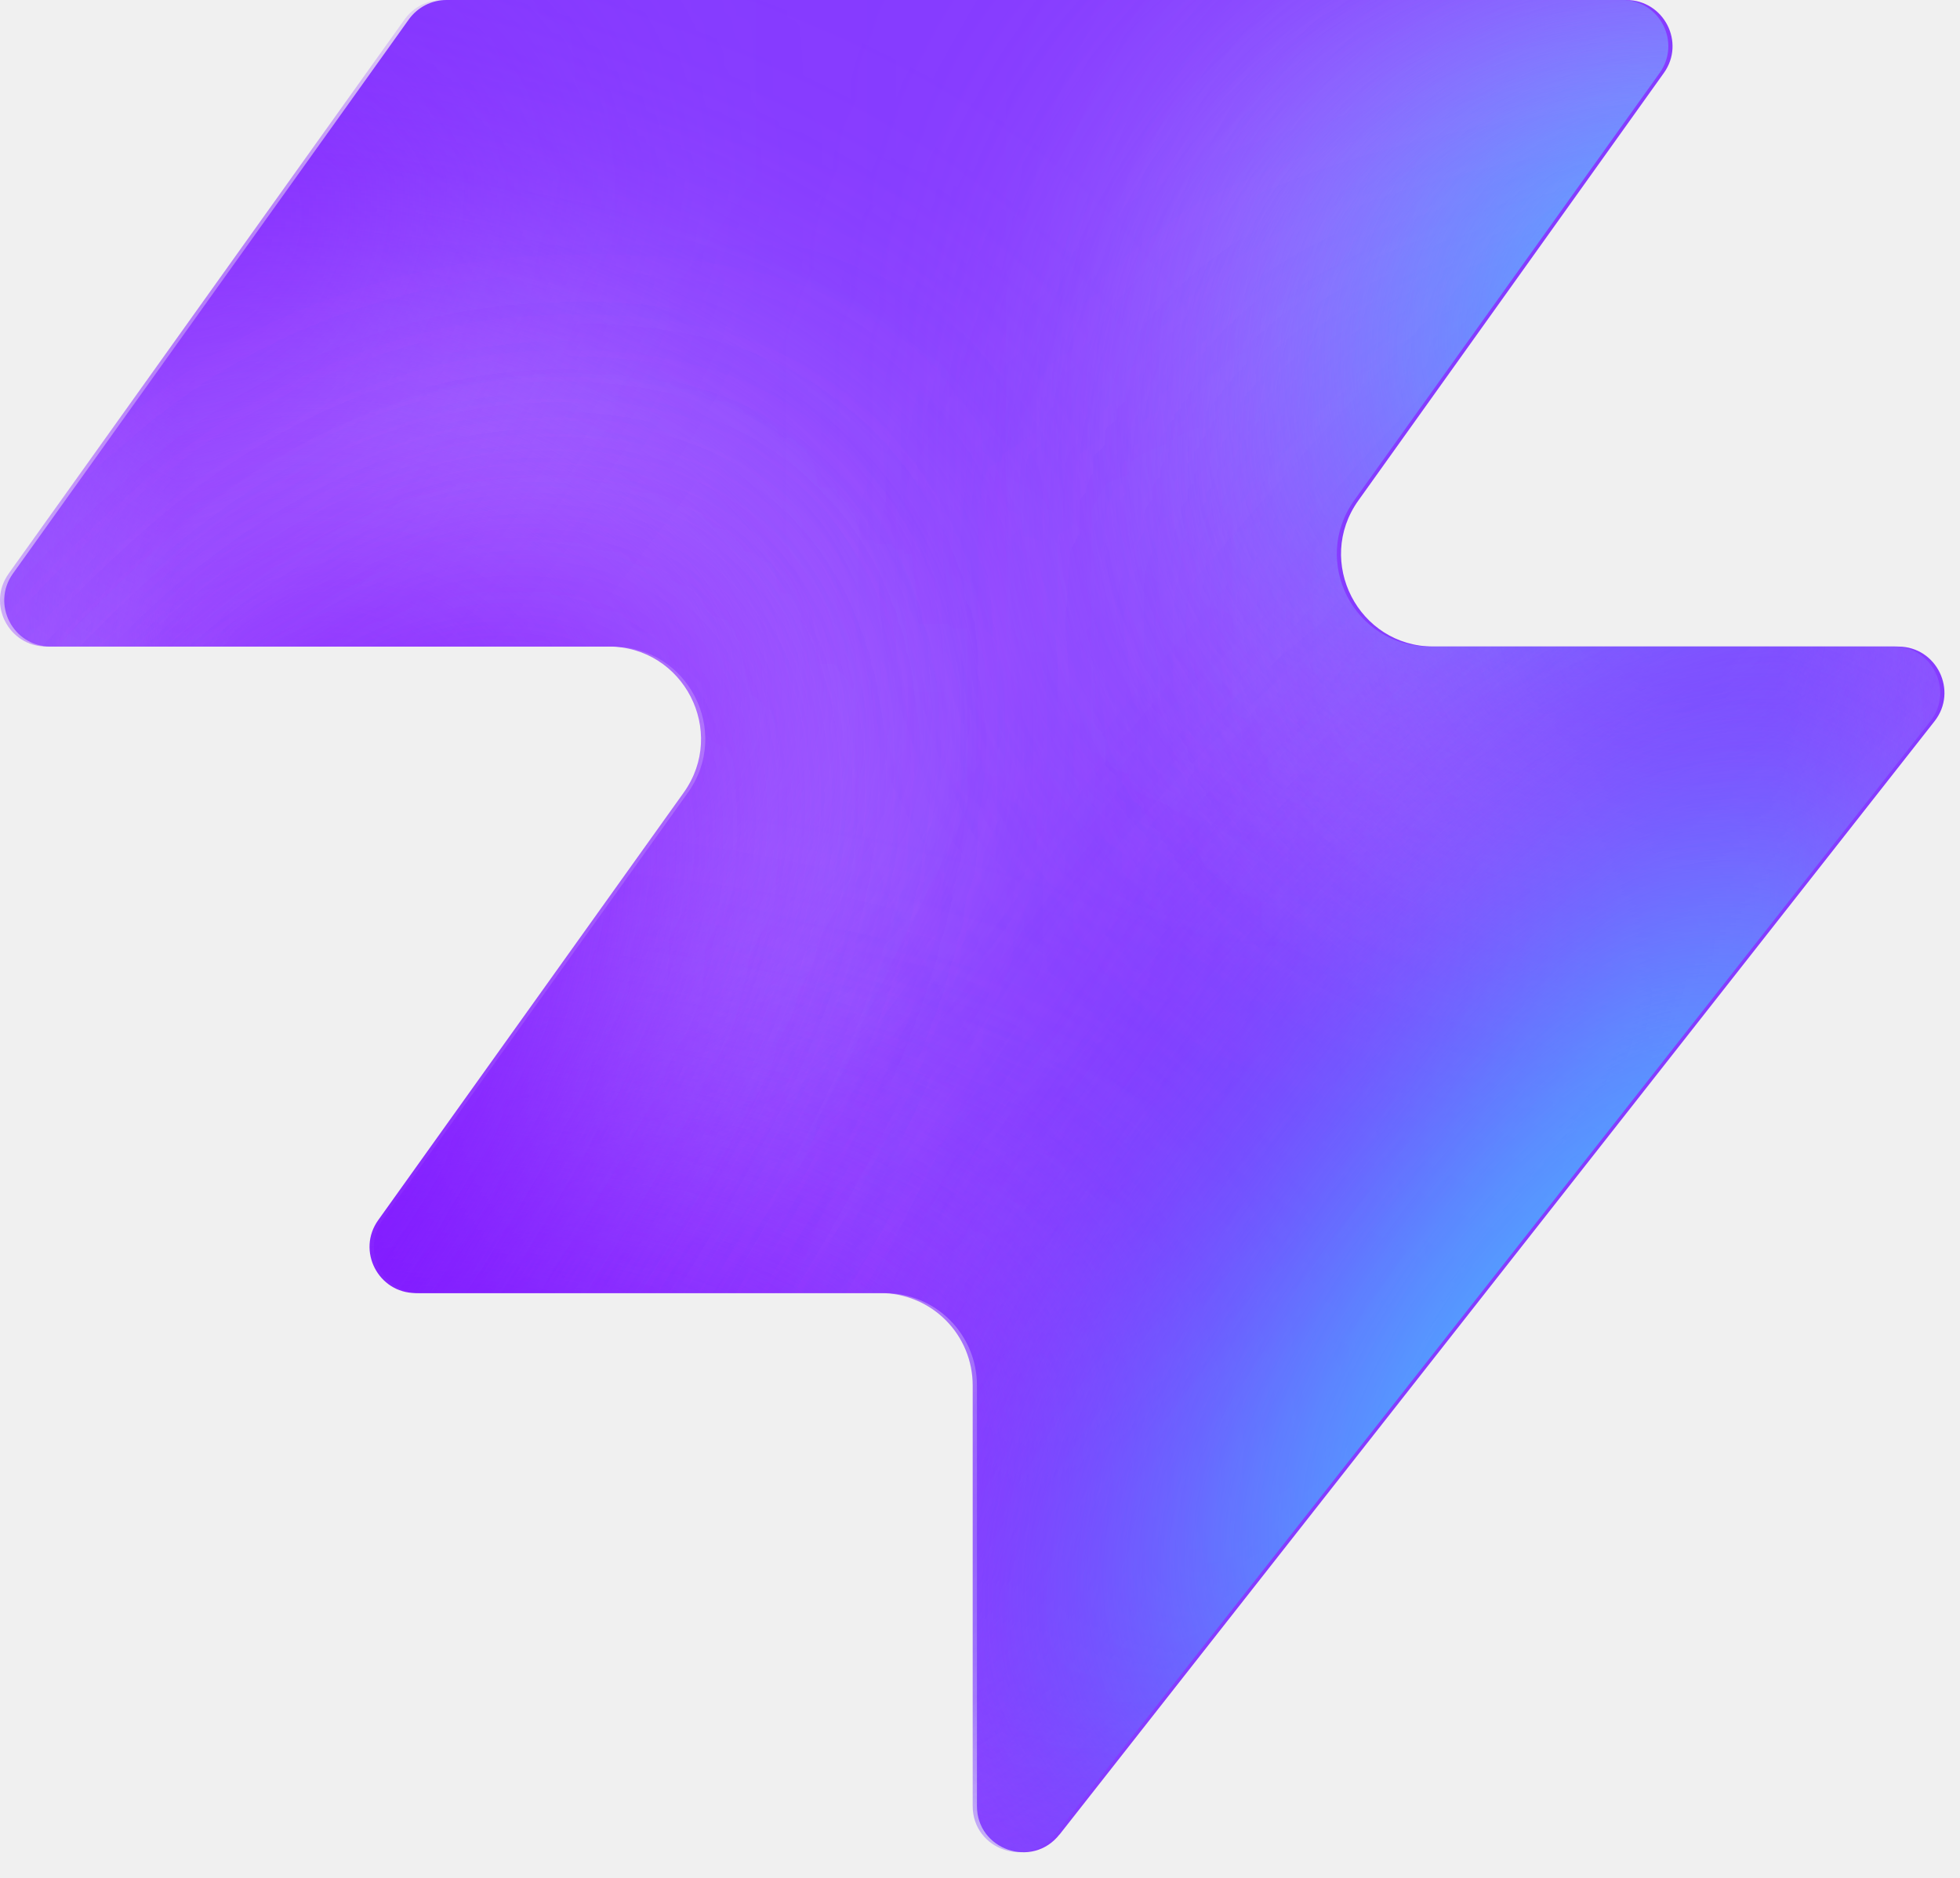
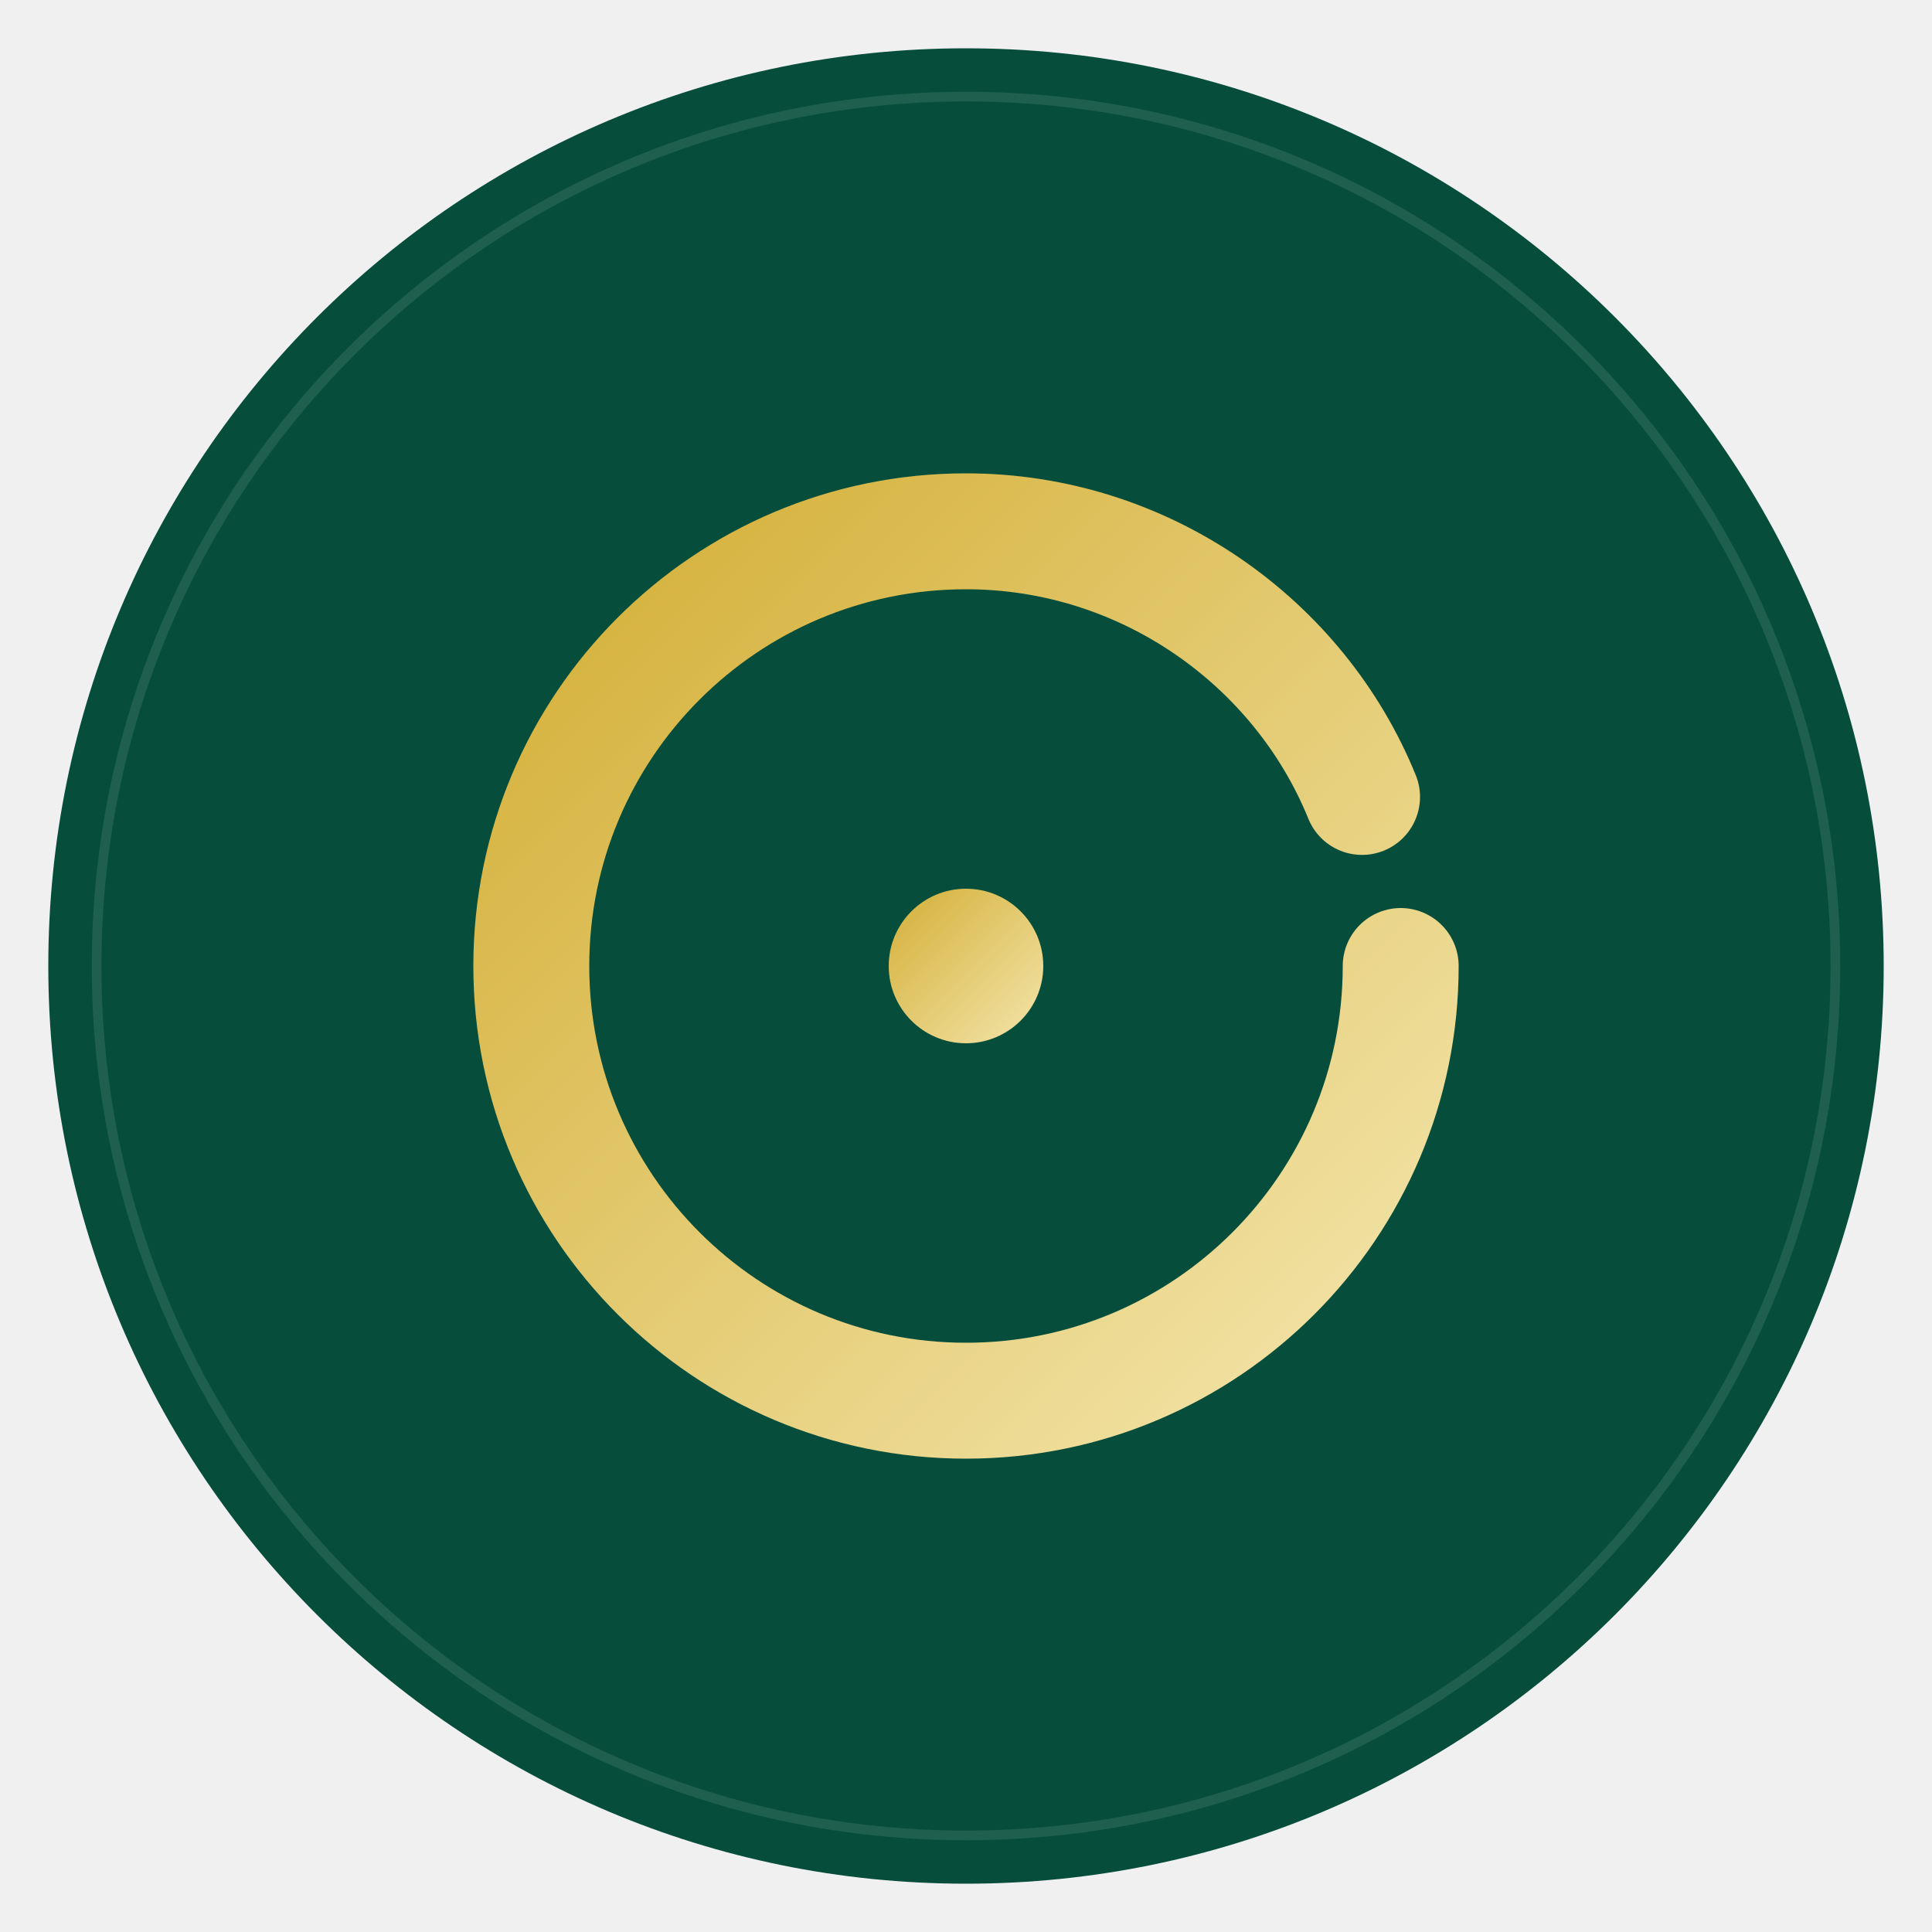
- <svg xmlns="http://www.w3.org/2000/svg" width="48" height="46" fill="none" viewBox="0 0 48 46">
-   <path fill="#863bff" d="M25.946 44.938c-.664.845-2.021.375-2.021-.698V33.937a2.26 2.26 0 0 0-2.262-2.262H10.287c-.92 0-1.456-1.04-.92-1.788l7.48-10.471c1.07-1.497 0-3.578-1.842-3.578H1.237c-.92 0-1.456-1.04-.92-1.788L10.013.474c.214-.297.556-.474.92-.474h28.894c.92 0 1.456 1.04.92 1.788l-7.48 10.471c-1.07 1.498 0 3.579 1.842 3.579h11.377c.943 0 1.473 1.088.89 1.83L25.947 44.94z" style="fill:#863bff;fill:color(display-p3 .525 .23 1);fill-opacity:1" />
-   <mask id="a" width="48" height="46" x="0" y="0" maskUnits="userSpaceOnUse" style="mask-type:alpha">
-     <path fill="#000" d="M25.842 44.938c-.664.844-2.021.375-2.021-.698V33.937a2.26 2.26 0 0 0-2.262-2.262H10.183c-.92 0-1.456-1.04-.92-1.788l7.48-10.471c1.07-1.498 0-3.579-1.842-3.579H1.133c-.92 0-1.456-1.04-.92-1.787L9.91.473c.214-.297.556-.474.92-.474h28.894c.92 0 1.456 1.04.92 1.788l-7.48 10.471c-1.07 1.498 0 3.578 1.842 3.578h11.377c.943 0 1.473 1.088.89 1.832L25.843 44.94z" style="fill:#000;fill-opacity:1" />
-   </mask>
-   <g mask="url(#a)">
-     <g filter="url(#b)">
-       <ellipse cx="5.508" cy="14.704" fill="#ede6ff" rx="5.508" ry="14.704" style="fill:#ede6ff;fill:color(display-p3 .927 .903 1);fill-opacity:1" transform="matrix(.00324 1 1 -.00324 -4.47 31.516)" />
-     </g>
-     <g filter="url(#c)">
-       <ellipse cx="10.399" cy="29.851" fill="#ede6ff" rx="10.399" ry="29.851" style="fill:#ede6ff;fill:color(display-p3 .927 .903 1);fill-opacity:1" transform="matrix(.00324 1 1 -.00324 -39.328 7.883)" />
-     </g>
-     <g filter="url(#d)">
-       <ellipse cx="5.508" cy="30.487" fill="#7e14ff" rx="5.508" ry="30.487" style="fill:#7e14ff;fill:color(display-p3 .492 .077 1);fill-opacity:1" transform="rotate(89.814 -25.913 -14.639)scale(1 -1)" />
-     </g>
-     <g filter="url(#e)">
-       <ellipse cx="5.508" cy="30.599" fill="#7e14ff" rx="5.508" ry="30.599" style="fill:#7e14ff;fill:color(display-p3 .492 .077 1);fill-opacity:1" transform="rotate(89.814 -32.644 -3.334)scale(1 -1)" />
-     </g>
-     <g filter="url(#f)">
-       <ellipse cx="5.508" cy="30.599" fill="#7e14ff" rx="5.508" ry="30.599" style="fill:#7e14ff;fill:color(display-p3 .492 .077 1);fill-opacity:1" transform="matrix(.00324 1 1 -.00324 -34.34 30.47)" />
-     </g>
-     <g filter="url(#g)">
-       <ellipse cx="14.072" cy="22.078" fill="#ede6ff" rx="14.072" ry="22.078" style="fill:#ede6ff;fill:color(display-p3 .927 .903 1);fill-opacity:1" transform="rotate(93.35 24.506 48.493)scale(-1 1)" />
-     </g>
-     <g filter="url(#h)">
-       <ellipse cx="3.47" cy="21.501" fill="#7e14ff" rx="3.47" ry="21.501" style="fill:#7e14ff;fill:color(display-p3 .492 .077 1);fill-opacity:1" transform="rotate(89.009 28.708 47.59)scale(-1 1)" />
-     </g>
-     <g filter="url(#i)">
-       <ellipse cx="3.47" cy="21.501" fill="#7e14ff" rx="3.47" ry="21.501" style="fill:#7e14ff;fill:color(display-p3 .492 .077 1);fill-opacity:1" transform="rotate(89.009 28.708 47.59)scale(-1 1)" />
-     </g>
-     <g filter="url(#j)">
-       <ellipse cx=".387" cy="8.972" fill="#7e14ff" rx="4.407" ry="29.108" style="fill:#7e14ff;fill:color(display-p3 .492 .077 1);fill-opacity:1" transform="rotate(39.51 .387 8.972)" />
-     </g>
-     <g filter="url(#k)">
-       <ellipse cx="47.523" cy="-6.092" fill="#7e14ff" rx="4.407" ry="29.108" style="fill:#7e14ff;fill:color(display-p3 .492 .077 1);fill-opacity:1" transform="rotate(37.892 47.523 -6.092)" />
-     </g>
-     <g filter="url(#l)">
-       <ellipse cx="41.412" cy="6.333" fill="#47bfff" rx="5.971" ry="9.665" style="fill:#47bfff;fill:color(display-p3 .28 .748 1);fill-opacity:1" transform="rotate(37.892 41.412 6.333)" />
-     </g>
-     <g filter="url(#m)">
-       <ellipse cx="-1.879" cy="38.332" fill="#7e14ff" rx="4.407" ry="29.108" style="fill:#7e14ff;fill:color(display-p3 .492 .077 1);fill-opacity:1" transform="rotate(37.892 -1.88 38.332)" />
-     </g>
-     <g filter="url(#n)">
-       <ellipse cx="-1.879" cy="38.332" fill="#7e14ff" rx="4.407" ry="29.108" style="fill:#7e14ff;fill:color(display-p3 .492 .077 1);fill-opacity:1" transform="rotate(37.892 -1.88 38.332)" />
-     </g>
-     <g filter="url(#o)">
-       <ellipse cx="35.651" cy="29.907" fill="#7e14ff" rx="4.407" ry="29.108" style="fill:#7e14ff;fill:color(display-p3 .492 .077 1);fill-opacity:1" transform="rotate(37.892 35.651 29.907)" />
-     </g>
-     <g filter="url(#p)">
-       <ellipse cx="38.418" cy="32.4" fill="#47bfff" rx="5.971" ry="15.297" style="fill:#47bfff;fill:color(display-p3 .28 .748 1);fill-opacity:1" transform="rotate(37.892 38.418 32.4)" />
-     </g>
-   </g>
+ <svg xmlns="http://www.w3.org/2000/svg" viewBox="0 0 200 200" fill="none">
  <defs>
-     <filter id="b" width="60.045" height="41.654" x="-19.77" y="16.149" color-interpolation-filters="sRGB" filterUnits="userSpaceOnUse">
-       <feFlood flood-opacity="0" result="BackgroundImageFix" />
-       <feBlend in="SourceGraphic" in2="BackgroundImageFix" result="shape" />
-       <feGaussianBlur result="effect1_foregroundBlur_2002_17158" stdDeviation="7.659" />
-     </filter>
-     <filter id="c" width="90.34" height="51.437" x="-54.613" y="-7.533" color-interpolation-filters="sRGB" filterUnits="userSpaceOnUse">
-       <feFlood flood-opacity="0" result="BackgroundImageFix" />
-       <feBlend in="SourceGraphic" in2="BackgroundImageFix" result="shape" />
-       <feGaussianBlur result="effect1_foregroundBlur_2002_17158" stdDeviation="7.659" />
-     </filter>
-     <filter id="d" width="79.355" height="29.4" x="-49.64" y="2.03" color-interpolation-filters="sRGB" filterUnits="userSpaceOnUse">
-       <feFlood flood-opacity="0" result="BackgroundImageFix" />
-       <feBlend in="SourceGraphic" in2="BackgroundImageFix" result="shape" />
-       <feGaussianBlur result="effect1_foregroundBlur_2002_17158" stdDeviation="4.596" />
-     </filter>
-     <filter id="e" width="79.579" height="29.4" x="-45.045" y="20.029" color-interpolation-filters="sRGB" filterUnits="userSpaceOnUse">
-       <feFlood flood-opacity="0" result="BackgroundImageFix" />
-       <feBlend in="SourceGraphic" in2="BackgroundImageFix" result="shape" />
-       <feGaussianBlur result="effect1_foregroundBlur_2002_17158" stdDeviation="4.596" />
-     </filter>
-     <filter id="f" width="79.579" height="29.4" x="-43.513" y="21.178" color-interpolation-filters="sRGB" filterUnits="userSpaceOnUse">
-       <feFlood flood-opacity="0" result="BackgroundImageFix" />
-       <feBlend in="SourceGraphic" in2="BackgroundImageFix" result="shape" />
-       <feGaussianBlur result="effect1_foregroundBlur_2002_17158" stdDeviation="4.596" />
-     </filter>
-     <filter id="g" width="74.749" height="58.852" x="15.756" y="-17.901" color-interpolation-filters="sRGB" filterUnits="userSpaceOnUse">
-       <feFlood flood-opacity="0" result="BackgroundImageFix" />
-       <feBlend in="SourceGraphic" in2="BackgroundImageFix" result="shape" />
-       <feGaussianBlur result="effect1_foregroundBlur_2002_17158" stdDeviation="7.659" />
-     </filter>
-     <filter id="h" width="61.377" height="25.362" x="23.548" y="2.284" color-interpolation-filters="sRGB" filterUnits="userSpaceOnUse">
-       <feFlood flood-opacity="0" result="BackgroundImageFix" />
-       <feBlend in="SourceGraphic" in2="BackgroundImageFix" result="shape" />
-       <feGaussianBlur result="effect1_foregroundBlur_2002_17158" stdDeviation="4.596" />
-     </filter>
-     <filter id="i" width="61.377" height="25.362" x="23.548" y="2.284" color-interpolation-filters="sRGB" filterUnits="userSpaceOnUse">
-       <feFlood flood-opacity="0" result="BackgroundImageFix" />
-       <feBlend in="SourceGraphic" in2="BackgroundImageFix" result="shape" />
-       <feGaussianBlur result="effect1_foregroundBlur_2002_17158" stdDeviation="4.596" />
-     </filter>
-     <filter id="j" width="56.045" height="63.649" x="-27.636" y="-22.853" color-interpolation-filters="sRGB" filterUnits="userSpaceOnUse">
-       <feFlood flood-opacity="0" result="BackgroundImageFix" />
-       <feBlend in="SourceGraphic" in2="BackgroundImageFix" result="shape" />
-       <feGaussianBlur result="effect1_foregroundBlur_2002_17158" stdDeviation="4.596" />
-     </filter>
-     <filter id="k" width="54.814" height="64.646" x="20.116" y="-38.415" color-interpolation-filters="sRGB" filterUnits="userSpaceOnUse">
-       <feFlood flood-opacity="0" result="BackgroundImageFix" />
-       <feBlend in="SourceGraphic" in2="BackgroundImageFix" result="shape" />
-       <feGaussianBlur result="effect1_foregroundBlur_2002_17158" stdDeviation="4.596" />
-     </filter>
-     <filter id="l" width="33.541" height="35.313" x="24.641" y="-11.323" color-interpolation-filters="sRGB" filterUnits="userSpaceOnUse">
-       <feFlood flood-opacity="0" result="BackgroundImageFix" />
-       <feBlend in="SourceGraphic" in2="BackgroundImageFix" result="shape" />
-       <feGaussianBlur result="effect1_foregroundBlur_2002_17158" stdDeviation="4.596" />
-     </filter>
-     <filter id="m" width="54.814" height="64.646" x="-29.286" y="6.009" color-interpolation-filters="sRGB" filterUnits="userSpaceOnUse">
-       <feFlood flood-opacity="0" result="BackgroundImageFix" />
-       <feBlend in="SourceGraphic" in2="BackgroundImageFix" result="shape" />
-       <feGaussianBlur result="effect1_foregroundBlur_2002_17158" stdDeviation="4.596" />
-     </filter>
-     <filter id="n" width="54.814" height="64.646" x="-29.286" y="6.009" color-interpolation-filters="sRGB" filterUnits="userSpaceOnUse">
-       <feFlood flood-opacity="0" result="BackgroundImageFix" />
-       <feBlend in="SourceGraphic" in2="BackgroundImageFix" result="shape" />
-       <feGaussianBlur result="effect1_foregroundBlur_2002_17158" stdDeviation="4.596" />
-     </filter>
-     <filter id="o" width="54.814" height="64.646" x="8.244" y="-2.416" color-interpolation-filters="sRGB" filterUnits="userSpaceOnUse">
-       <feFlood flood-opacity="0" result="BackgroundImageFix" />
-       <feBlend in="SourceGraphic" in2="BackgroundImageFix" result="shape" />
-       <feGaussianBlur result="effect1_foregroundBlur_2002_17158" stdDeviation="4.596" />
-     </filter>
-     <filter id="p" width="39.409" height="43.623" x="18.713" y="10.588" color-interpolation-filters="sRGB" filterUnits="userSpaceOnUse">
-       <feFlood flood-opacity="0" result="BackgroundImageFix" />
-       <feBlend in="SourceGraphic" in2="BackgroundImageFix" result="shape" />
-       <feGaussianBlur result="effect1_foregroundBlur_2002_17158" stdDeviation="4.596" />
-     </filter>
+     <linearGradient id="fg" x1="0%" y1="0%" x2="100%" y2="100%">
+       <stop offset="0%" stop-color="#D4AF37" />
+       <stop offset="100%" stop-color="#F3E5AB" />
+     </linearGradient>
  </defs>
+   <circle cx="100" cy="100" r="95" fill="#064E3B" />
+   <path d="M145 100C145 124.853 124.853 145 100 145C75.147 145 55 124.853 55 100C55 75.147 75.147 55 100 55C118.5 55 134.5 66.5 141 82.5" stroke="url(#fg)" stroke-width="12" stroke-linecap="round" />
+   <path d="M100 100L155 100" stroke="url(#fg)" stroke-width="12" stroke-linecap="round" />
+   <circle cx="100" cy="100" r="8" fill="url(#fg)" />
+   <circle cx="100" cy="100" r="90" stroke="white" stroke-opacity="0.1" stroke-width="1" />
</svg>
